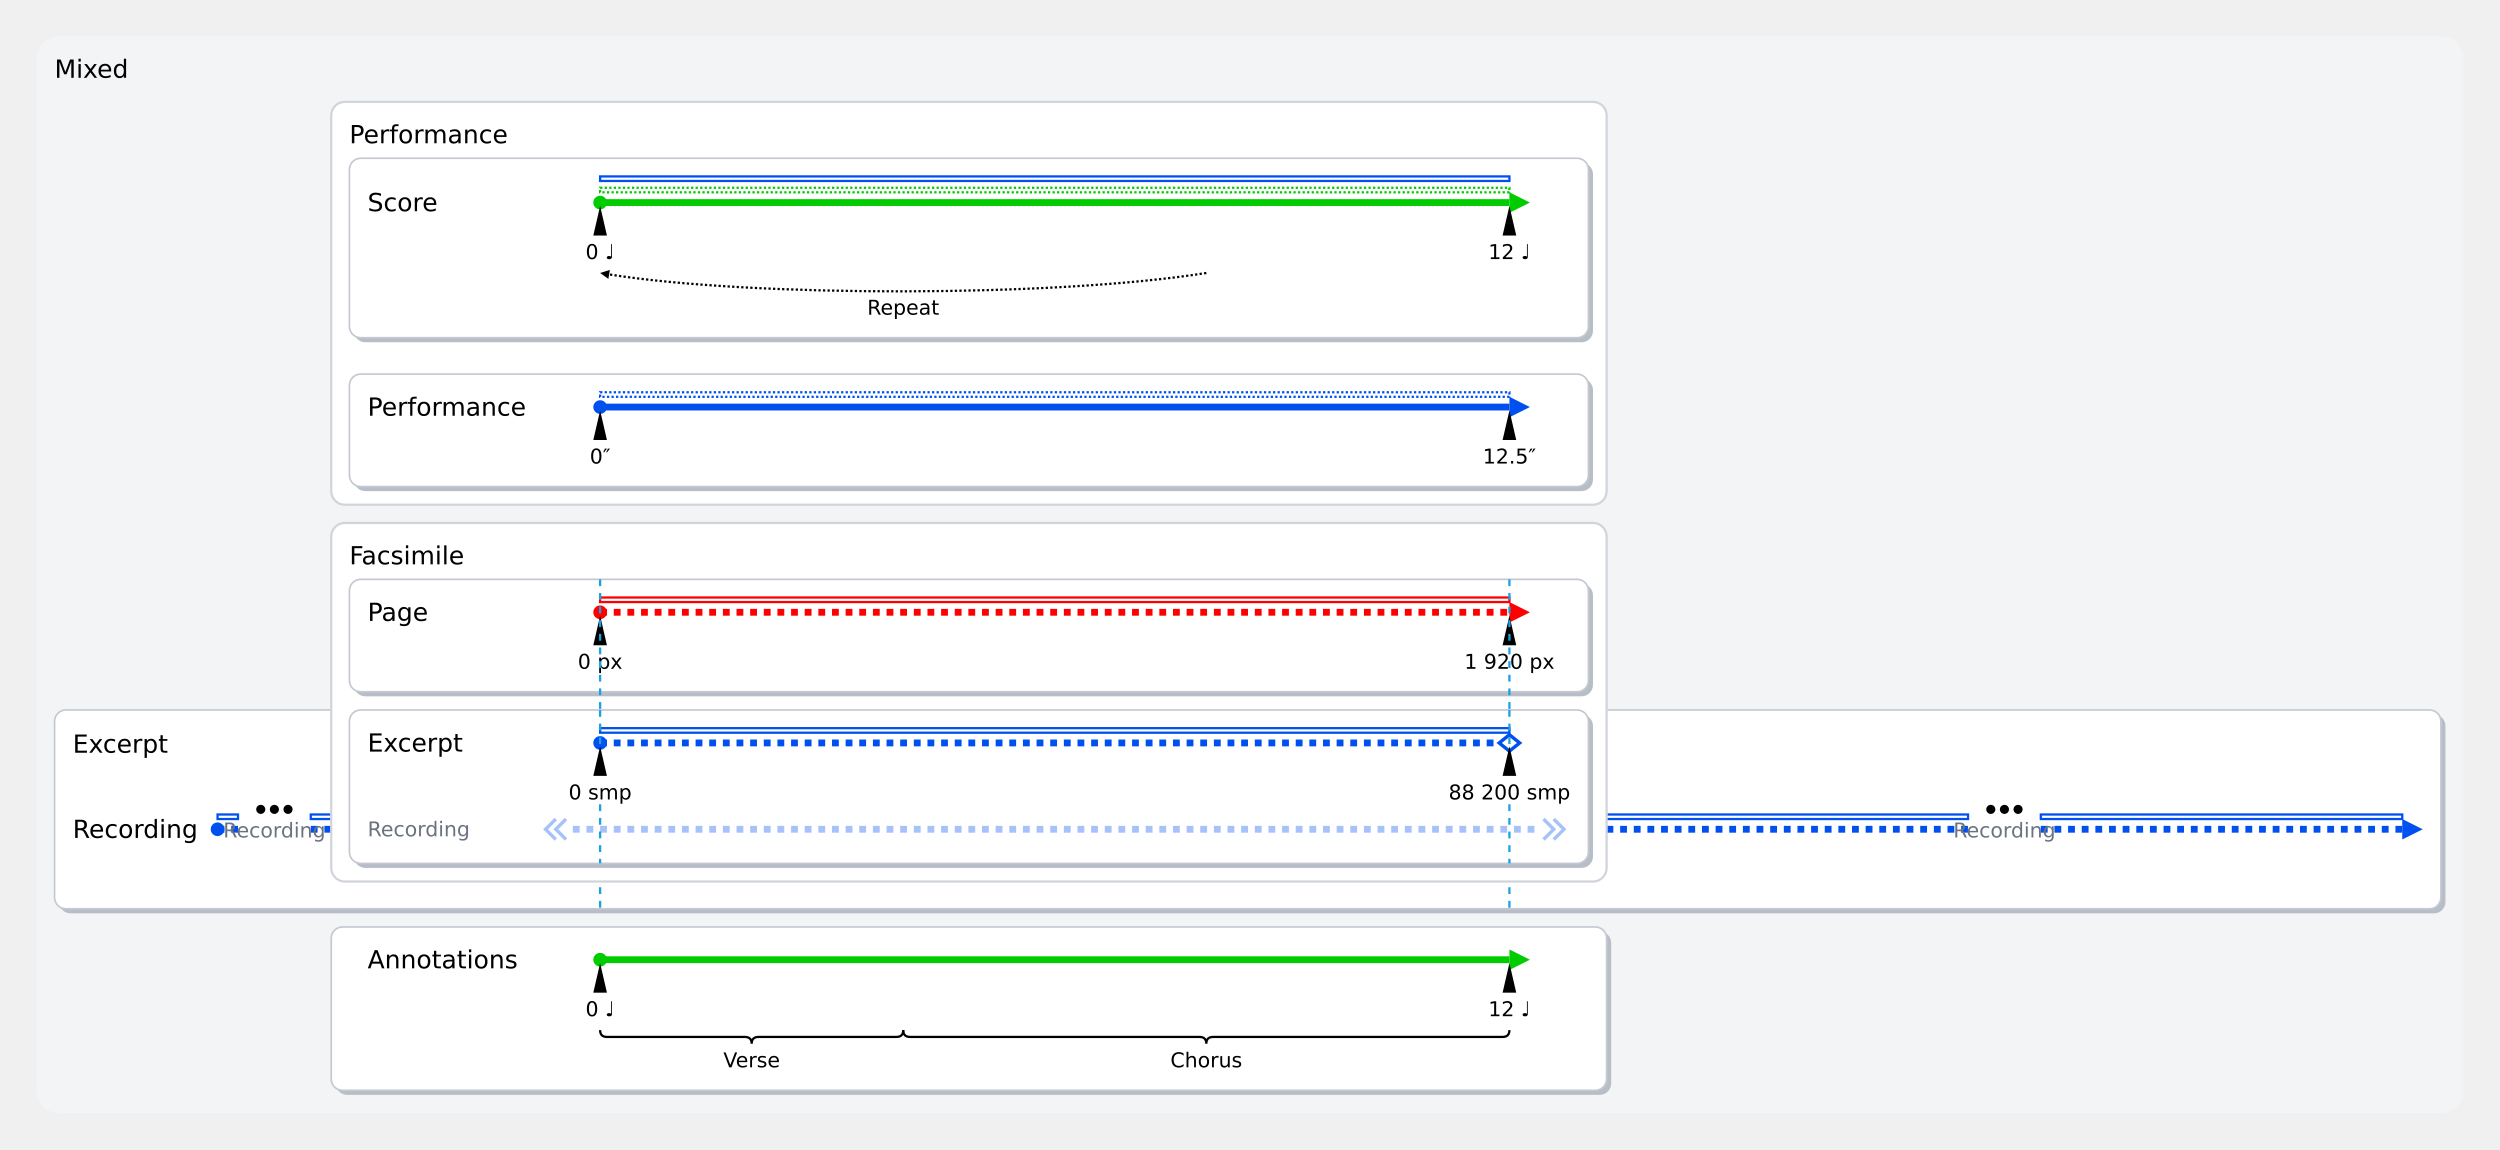
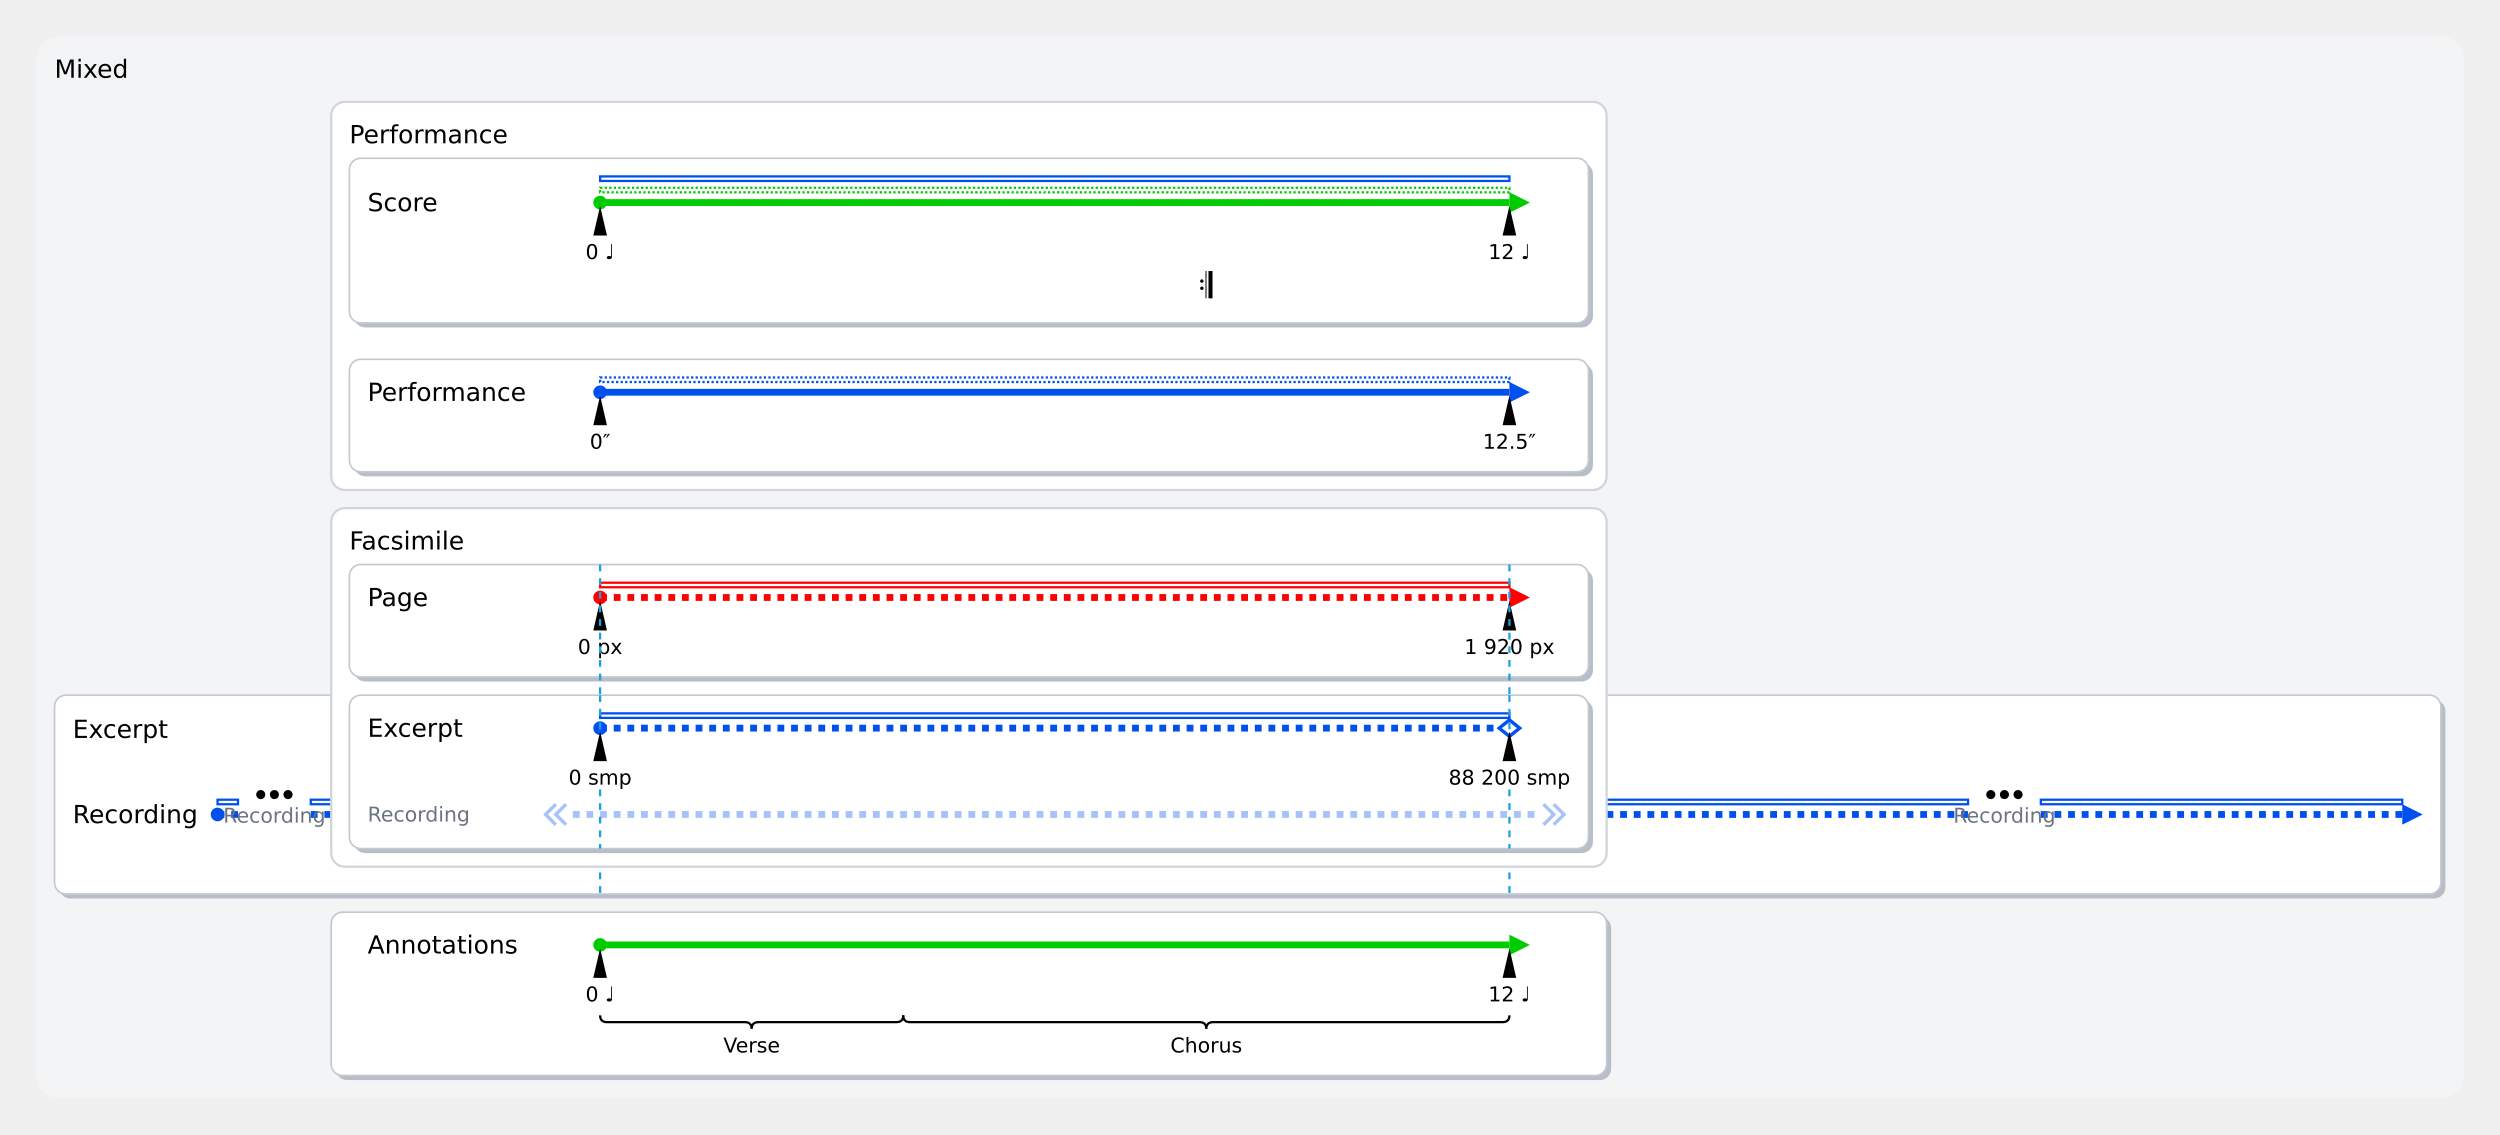
- <svg xmlns="http://www.w3.org/2000/svg" width="1099.756" height="505.629" viewBox="0 0 1099.756 505.629" font-family="DejaVu Sans, Noto Music" text-rendering="geometricPrecision" style="font-kerning:none;font-variant-ligatures:none">
+ <svg xmlns="http://www.w3.org/2000/svg" width="1099.756" height="499.121" viewBox="0 0 1099.756 499.121" font-family="DejaVu Sans, Noto Music" text-rendering="geometricPrecision" style="font-kerning:none;font-variant-ligatures:none">
  <g transform="translate(16 16)">
-     <rect x="0" y="0" width="1067.756" height="473.629" rx="10" fill="#F3F4F6" />
+     <rect x="0" y="0" width="1067.756" height="467.121" rx="10" fill="#F3F4F6" />
    <text data-part="name" x="8" y="18.21" text-anchor="start" font-size="11" fill="#000000">Mixed</text>
-     <rect data-id="recording" data-part="card" x="10" y="298.32" width="1049.756" height="87.453" rx="5" fill="#B8BEC8" />
-     <rect data-id="recording" data-part="card" x="8" y="296.32" width="1049.756" height="87.453" rx="5" fill="#FFFFFF" stroke="#C4C9D1" stroke-width="0.75" />
-     <polygon data-id="cmap_5" points="79.704,342.297 88.701,342.297 88.701,344.297 79.704,344.297" fill="none" stroke="#0050EF" stroke-width="1" />
-     <polygon data-id="cmap_5" points="120.706,342.297 849.753,342.297 849.753,344.297 120.706,344.297" fill="none" stroke="#0050EF" stroke-width="1" />
-     <polygon data-id="cmap_5" points="881.758,342.297 1040.756,342.297 1040.756,344.297 881.758,344.297" fill="none" stroke="#0050EF" stroke-width="1" />
-     <polygon data-id="cmap_6" points="247.995,304.82 647.995,304.82 647.995,306.82 247.995,306.82" fill="none" stroke="#0050EF" stroke-width="1" />
-     <line data-id="recording" x1="79.704" y1="348.797" x2="88.701" y2="348.797" stroke="#0050EF" stroke-width="3" stroke-dasharray="3 3" />
-     <line data-id="recording" x1="120.706" y1="348.797" x2="849.753" y2="348.797" stroke="#0050EF" stroke-width="3" stroke-dasharray="3 3" />
-     <line data-id="recording" x1="881.758" y1="348.797" x2="1040.756" y2="348.797" stroke="#0050EF" stroke-width="3" stroke-dasharray="3 3" />
-     <circle data-id="recording" cx="79.704" cy="348.797" r="3" fill="#0050EF" />
-     <polygon data-id="recording" points="1049.756,348.797 1040.756,344.297 1040.756,353.297" fill="#0050EF" />
-     <line data-id="excerpt" x1="247.995" y1="311.32" x2="643.495" y2="311.32" stroke="#0050EF" stroke-width="3" stroke-dasharray="3 3" />
-     <circle data-id="excerpt" cx="247.995" cy="311.32" r="3" fill="#0050EF" />
-     <polygon data-id="excerpt" points="643.495,311.32 647.995,307.72 652.495,311.32 647.995,314.92" fill="none" stroke="#0050EF" stroke-width="1.5" />
-     <polygon data-id="timestamp_3" points="247.995,312.82 244.995,325.82 250.995,325.82" fill="#000000" />
-     <polygon data-id="timestamp_4" points="647.995,312.82 644.995,325.82 650.995,325.82" fill="#000000" />
-     <text data-id="excerpt" data-part="name" x="16" y="315.128" text-anchor="start" font-size="11" fill="#000000">Excerpt</text>
-     <text data-id="recording" data-part="name" x="16" y="352.605" text-anchor="start" font-size="11" fill="#000000">Recording</text>
-     <text data-id="timestamp_3" data-part="coordinate" x="247.995" y="336.174" text-anchor="middle" font-size="9" fill="#000000">0 smp</text>
-     <text data-id="timestamp_4" data-part="coordinate" x="647.995" y="336.174" text-anchor="middle" font-size="9" fill="#000000">88 200 smp</text>
-     <line data-id="timestamp_3" data-part="line" x1="247.995" y1="296.32" x2="247.995" y2="312.82" stroke="#1BA1E2" stroke-width="1" stroke-dasharray="3 3" />
-     <line data-id="timestamp_3" data-part="line" x1="247.995" y1="338.297" x2="247.995" y2="383.773" stroke="#1BA1E2" stroke-width="1" stroke-dasharray="3 3" />
-     <line data-id="timestamp_4" data-part="line" x1="647.995" y1="296.32" x2="647.995" y2="312.82" stroke="#1BA1E2" stroke-width="1" stroke-dasharray="3 3" />
-     <line data-id="timestamp_4" data-part="line" x1="647.995" y1="338.297" x2="647.995" y2="383.773" stroke="#1BA1E2" stroke-width="1" stroke-dasharray="3 3" />
-     <circle data-id="recording" data-part="elision ellipsis" cx="98.704" cy="340.047" r="2" fill="#000000" />
-     <circle data-id="recording" data-part="elision ellipsis" cx="104.704" cy="340.047" r="2" fill="#000000" />
-     <circle data-id="recording" data-part="elision ellipsis" cx="110.704" cy="340.047" r="2" fill="#000000" />
-     <text data-id="recording" data-part="elision name" x="104.704" y="352.401" text-anchor="middle" font-size="9" fill="#6B7280">Recording</text>
-     <circle data-id="recording" data-part="elision ellipsis" cx="859.756" cy="340.047" r="2" fill="#000000" />
-     <circle data-id="recording" data-part="elision ellipsis" cx="865.756" cy="340.047" r="2" fill="#000000" />
-     <circle data-id="recording" data-part="elision ellipsis" cx="871.756" cy="340.047" r="2" fill="#000000" />
-     <text data-id="recording" data-part="elision name" x="865.756" y="352.401" text-anchor="middle" font-size="9" fill="#6B7280">Recording</text>
-     <rect data-id="group_1" x="129.704" y="28.805" width="561.052" height="177.234" rx="6" fill="#FFFFFF" stroke="#D1D5DB" stroke-width="1" />
+     <rect data-id="recording" data-part="card" x="10" y="291.812" width="1049.756" height="87.453" rx="5" fill="#B8BEC8" />
+     <rect data-id="recording" data-part="card" x="8" y="289.812" width="1049.756" height="87.453" rx="5" fill="#FFFFFF" stroke="#C4C9D1" stroke-width="0.75" />
+     <polygon data-id="cmap_5" points="79.704,335.789 88.701,335.789 88.701,337.789 79.704,337.789" fill="none" stroke="#0050EF" stroke-width="1" />
+     <polygon data-id="cmap_5" points="120.706,335.789 849.753,335.789 849.753,337.789 120.706,337.789" fill="none" stroke="#0050EF" stroke-width="1" />
+     <polygon data-id="cmap_5" points="881.758,335.789 1040.756,335.789 1040.756,337.789 881.758,337.789" fill="none" stroke="#0050EF" stroke-width="1" />
+     <polygon data-id="cmap_6" points="247.995,298.312 647.995,298.312 647.995,300.312 247.995,300.312" fill="none" stroke="#0050EF" stroke-width="1" />
+     <line data-id="recording" x1="79.704" y1="342.289" x2="88.701" y2="342.289" stroke="#0050EF" stroke-width="3" stroke-dasharray="3 3" />
+     <line data-id="recording" x1="120.706" y1="342.289" x2="849.753" y2="342.289" stroke="#0050EF" stroke-width="3" stroke-dasharray="3 3" />
+     <line data-id="recording" x1="881.758" y1="342.289" x2="1040.756" y2="342.289" stroke="#0050EF" stroke-width="3" stroke-dasharray="3 3" />
+     <circle data-id="recording" cx="79.704" cy="342.289" r="3" fill="#0050EF" />
+     <polygon data-id="recording" points="1049.756,342.289 1040.756,337.789 1040.756,346.789" fill="#0050EF" />
+     <line data-id="excerpt" x1="247.995" y1="304.812" x2="643.495" y2="304.812" stroke="#0050EF" stroke-width="3" stroke-dasharray="3 3" />
+     <circle data-id="excerpt" cx="247.995" cy="304.812" r="3" fill="#0050EF" />
+     <polygon data-id="excerpt" points="643.495,304.812 647.995,301.212 652.495,304.812 647.995,308.413" fill="none" stroke="#0050EF" stroke-width="1.5" />
+     <polygon data-id="timestamp_3" points="247.995,306.312 244.995,319.312 250.995,319.312" fill="#000000" />
+     <polygon data-id="timestamp_4" points="647.995,306.312 644.995,319.312 650.995,319.312" fill="#000000" />
+     <text data-id="excerpt" data-part="name" x="16" y="308.621" text-anchor="start" font-size="11" fill="#000000">Excerpt</text>
+     <text data-id="recording" data-part="name" x="16" y="346.097" text-anchor="start" font-size="11" fill="#000000">Recording</text>
+     <text data-id="timestamp_3" data-part="coordinate" x="247.995" y="329.666" text-anchor="middle" font-size="9" fill="#000000">0 smp</text>
+     <text data-id="timestamp_4" data-part="coordinate" x="647.995" y="329.666" text-anchor="middle" font-size="9" fill="#000000">88 200 smp</text>
+     <line data-id="timestamp_3" data-part="line" x1="247.995" y1="289.812" x2="247.995" y2="306.312" stroke="#1BA1E2" stroke-width="1" stroke-dasharray="3 3" />
+     <line data-id="timestamp_3" data-part="line" x1="247.995" y1="331.789" x2="247.995" y2="377.266" stroke="#1BA1E2" stroke-width="1" stroke-dasharray="3 3" />
+     <line data-id="timestamp_4" data-part="line" x1="647.995" y1="289.812" x2="647.995" y2="306.312" stroke="#1BA1E2" stroke-width="1" stroke-dasharray="3 3" />
+     <line data-id="timestamp_4" data-part="line" x1="647.995" y1="331.789" x2="647.995" y2="377.266" stroke="#1BA1E2" stroke-width="1" stroke-dasharray="3 3" />
+     <circle data-id="recording" data-part="elision ellipsis" cx="98.704" cy="333.539" r="2" fill="#000000" />
+     <circle data-id="recording" data-part="elision ellipsis" cx="104.704" cy="333.539" r="2" fill="#000000" />
+     <circle data-id="recording" data-part="elision ellipsis" cx="110.704" cy="333.539" r="2" fill="#000000" />
+     <text data-id="recording" data-part="elision name" x="104.704" y="345.893" text-anchor="middle" font-size="9" fill="#6B7280">Recording</text>
+     <circle data-id="recording" data-part="elision ellipsis" cx="859.756" cy="333.539" r="2" fill="#000000" />
+     <circle data-id="recording" data-part="elision ellipsis" cx="865.756" cy="333.539" r="2" fill="#000000" />
+     <circle data-id="recording" data-part="elision ellipsis" cx="871.756" cy="333.539" r="2" fill="#000000" />
+     <text data-id="recording" data-part="elision name" x="865.756" y="345.893" text-anchor="middle" font-size="9" fill="#6B7280">Recording</text>
+     <rect data-id="group_1" x="129.704" y="28.805" width="561.052" height="170.727" rx="6" fill="#FFFFFF" stroke="#D1D5DB" stroke-width="1" />
    <text data-id="group_1" data-part="name" x="137.704" y="47.015" text-anchor="start" font-size="11" fill="#000000">Performance</text>
-     <rect data-id="score" data-part="card" x="139.704" y="55.609" width="545.052" height="78.953" rx="5" fill="#B8BEC8" />
-     <rect data-id="score" data-part="card" x="137.704" y="53.609" width="545.052" height="78.953" rx="5" fill="#FFFFFF" stroke="#C4C9D1" stroke-width="0.75" />
+     <rect data-id="score" data-part="card" x="139.704" y="55.609" width="545.052" height="72.445" rx="5" fill="#B8BEC8" />
+     <rect data-id="score" data-part="card" x="137.704" y="53.609" width="545.052" height="72.445" rx="5" fill="#FFFFFF" stroke="#C4C9D1" stroke-width="0.75" />
    <polygon data-id="cmap_1" points="247.995,66.609 647.995,66.609 647.995,68.609 247.995,68.609" fill="none" stroke="#00CC00" stroke-width="1" stroke-dasharray="1 1" />
    <polygon data-id="cmap_2" points="247.995,61.609 647.995,61.609 647.995,63.609 247.995,63.609" fill="none" stroke="#0050EF" stroke-width="1" />
-     <path data-id="jump_1" d="M514.662 104.086C447.995 114.753 314.662 114.753 251.945 104.718" fill="none" stroke="#000000" stroke-width="1" stroke-dasharray="1 1" />
-     <polygon data-id="jump_1" points="247.995,104.086 251.629,106.693 252.261,102.743" fill="#000000" />
    <line data-id="score" x1="247.995" y1="73.109" x2="647.995" y2="73.109" stroke="#00CC00" stroke-width="3" />
    <circle data-id="score" cx="247.995" cy="73.109" r="3" fill="#00CC00" />
    <polygon data-id="score" points="656.995,73.109 647.995,68.609 647.995,77.609" fill="#00CC00" />
    <polygon data-id="timestamp_9" points="247.995,74.609 244.995,87.609 250.995,87.609" fill="#000000" />
    <polygon data-id="timestamp_10" points="647.995,74.609 644.995,87.609 650.995,87.609" fill="#000000" />
    <text data-id="score" data-part="name" x="145.704" y="76.918" text-anchor="start" font-size="11" fill="#000000">Score</text>
    <text data-id="timestamp_9" data-part="coordinate" x="247.995" y="97.963" text-anchor="middle" font-size="9" fill="#000000">0 ♩</text>
    <text data-id="timestamp_10" data-part="coordinate" x="647.995" y="97.963" text-anchor="middle" font-size="9" fill="#000000">12 ♩</text>
-     <text data-id="jump_1" data-part="label" x="381.329" y="122.44" text-anchor="middle" font-size="9" fill="#000000">Repeat</text>
-     <rect data-id="performance" data-part="card" x="139.704" y="150.562" width="545.052" height="49.477" rx="5" fill="#B8BEC8" />
-     <rect data-id="performance" data-part="card" x="137.704" y="148.562" width="545.052" height="49.477" rx="5" fill="#FFFFFF" stroke="#C4C9D1" stroke-width="0.75" />
-     <polygon data-id="cmap_3" points="247.995,156.562 647.995,156.562 647.995,158.562 247.995,158.562" fill="none" stroke="#0050EF" stroke-width="1" stroke-dasharray="1 1" />
-     <line data-id="performance" x1="247.995" y1="163.062" x2="647.995" y2="163.062" stroke="#0050EF" stroke-width="3" />
-     <circle data-id="performance" cx="247.995" cy="163.062" r="3" fill="#0050EF" />
-     <polygon data-id="performance" points="656.995,163.062 647.995,158.562 647.995,167.562" fill="#0050EF" />
-     <polygon data-id="timestamp_7" points="247.995,164.562 244.995,177.562 250.995,177.562" fill="#000000" />
-     <polygon data-id="timestamp_8" points="647.995,164.562 644.995,177.562 650.995,177.562" fill="#000000" />
-     <text data-id="performance" data-part="name" x="145.704" y="166.871" text-anchor="start" font-size="11" fill="#000000">Performance</text>
-     <text data-id="timestamp_7" data-part="coordinate" x="247.995" y="187.917" text-anchor="middle" font-size="9" fill="#000000">0″</text>
-     <text data-id="timestamp_8" data-part="coordinate" x="647.995" y="187.917" text-anchor="middle" font-size="9" fill="#000000">12.5″</text>
-     <rect data-id="group_2" x="129.704" y="214.039" width="561.052" height="157.758" rx="6" fill="#FFFFFF" stroke="#D1D5DB" stroke-width="1" />
-     <text data-id="group_2" data-part="name" x="137.704" y="232.25" text-anchor="start" font-size="11" fill="#000000">Facsimile</text>
-     <rect data-id="page" data-part="card" x="139.704" y="240.844" width="545.052" height="49.477" rx="5" fill="#B8BEC8" />
-     <rect data-id="page" data-part="card" x="137.704" y="238.844" width="545.052" height="49.477" rx="5" fill="#FFFFFF" stroke="#C4C9D1" stroke-width="0.75" />
-     <polygon data-id="cmap_4" points="247.995,246.844 647.995,246.844 647.995,248.844 247.995,248.844" fill="none" stroke="#FF0000" stroke-width="1" />
-     <line data-id="page" x1="247.995" y1="253.344" x2="647.995" y2="253.344" stroke="#FF0000" stroke-width="3" stroke-dasharray="3 3" />
-     <circle data-id="page" cx="247.995" cy="253.344" r="3" fill="#FF0000" />
-     <polygon data-id="page" points="656.995,253.344 647.995,248.844 647.995,257.844" fill="#FF0000" />
-     <polygon data-id="timestamp_5" points="247.995,254.844 244.995,267.844 250.995,267.844" fill="#000000" />
-     <polygon data-id="timestamp_6" points="647.995,254.844 644.995,267.844 650.995,267.844" fill="#000000" />
-     <text data-id="page" data-part="name" x="145.704" y="257.152" text-anchor="start" font-size="11" fill="#000000">Page</text>
-     <text data-id="timestamp_5" data-part="coordinate" x="247.995" y="278.198" text-anchor="middle" font-size="9" fill="#000000">0 px</text>
-     <text data-id="timestamp_6" data-part="coordinate" x="647.995" y="278.198" text-anchor="middle" font-size="9" fill="#000000">1 920 px</text>
-     <rect data-id="excerpt" data-part="card" x="139.704" y="298.32" width="545.052" height="67.477" rx="5" fill="#B8BEC8" />
-     <rect data-id="excerpt" data-part="card" x="137.704" y="296.32" width="545.052" height="67.477" rx="5" fill="#FFFFFF" stroke="#C4C9D1" stroke-width="0.75" />
-     <polygon data-id="cmap_6" points="247.995,304.32 647.995,304.32 647.995,306.32 247.995,306.32" fill="none" stroke="#0050EF" stroke-width="1" />
-     <line data-id="recording" x1="235.995" y1="348.797" x2="659.995" y2="348.797" stroke="#0050EF" stroke-width="3" stroke-dasharray="3 3" opacity="0.35" />
-     <polyline data-id="recording" points="232.995,344.297 228.495,348.797 232.995,353.297" fill="none" stroke="#0050EF" stroke-width="1.5" opacity="0.35" />
-     <polyline data-id="recording" points="228.495,344.297 223.995,348.797 228.495,353.297" fill="none" stroke="#0050EF" stroke-width="1.5" opacity="0.35" />
-     <polyline data-id="recording" points="662.995,344.297 667.495,348.797 662.995,353.297" fill="none" stroke="#0050EF" stroke-width="1.5" opacity="0.35" />
-     <polyline data-id="recording" points="667.495,344.297 671.995,348.797 667.495,353.297" fill="none" stroke="#0050EF" stroke-width="1.5" opacity="0.35" />
-     <line data-id="excerpt" x1="247.995" y1="310.82" x2="643.495" y2="310.82" stroke="#0050EF" stroke-width="3" stroke-dasharray="3 3" />
-     <circle data-id="excerpt" cx="247.995" cy="310.82" r="3" fill="#0050EF" />
-     <polygon data-id="excerpt" points="643.495,310.82 647.995,307.22 652.495,310.82 647.995,314.42" fill="none" stroke="#0050EF" stroke-width="1.5" />
-     <polygon data-id="timestamp_3" points="247.995,312.32 244.995,325.32 250.995,325.32" fill="#000000" />
-     <polygon data-id="timestamp_4" points="647.995,312.32 644.995,325.32 650.995,325.32" fill="#000000" />
-     <text data-id="recording" data-part="name" x="145.704" y="351.913" text-anchor="start" font-size="9" fill="#6B7280">Recording</text>
-     <text data-id="excerpt" data-part="name" x="145.704" y="314.628" text-anchor="start" font-size="11" fill="#000000">Excerpt</text>
-     <text data-id="timestamp_3" data-part="coordinate" x="247.995" y="335.674" text-anchor="middle" font-size="9" fill="#000000">0 smp</text>
-     <text data-id="timestamp_4" data-part="coordinate" x="647.995" y="335.674" text-anchor="middle" font-size="9" fill="#000000">88 200 smp</text>
-     <line data-id="timestamp_3" data-part="line" x1="247.995" y1="296.32" x2="247.995" y2="312.32" stroke="#1BA1E2" stroke-width="1" stroke-dasharray="3 3" />
-     <line data-id="timestamp_3" data-part="line" x1="247.995" y1="337.797" x2="247.995" y2="363.797" stroke="#1BA1E2" stroke-width="1" stroke-dasharray="3 3" />
-     <line data-id="timestamp_4" data-part="line" x1="647.995" y1="296.32" x2="647.995" y2="312.32" stroke="#1BA1E2" stroke-width="1" stroke-dasharray="3 3" />
-     <line data-id="timestamp_4" data-part="line" x1="647.995" y1="337.797" x2="647.995" y2="363.797" stroke="#1BA1E2" stroke-width="1" stroke-dasharray="3 3" />
-     <rect data-id="annotations" data-part="card" x="131.704" y="393.773" width="561.052" height="71.856" rx="5" fill="#B8BEC8" />
-     <rect data-id="annotations" data-part="card" x="129.704" y="391.773" width="561.052" height="71.856" rx="5" fill="#FFFFFF" stroke="#C4C9D1" stroke-width="0.75" />
-     <path data-id="region_1" d="M247.995 437.152Q247.995 440.152 250.995 440.152L311.662 440.152Q314.662 440.152 314.662 443.152Q314.662 440.152 317.662 440.152L378.329 440.152Q381.329 440.152 381.329 437.152" fill="none" stroke="#000000" stroke-width="1" />
-     <path data-id="region_2" d="M381.329 437.152Q381.329 440.152 384.329 440.152L511.662 440.152Q514.662 440.152 514.662 443.152Q514.662 440.152 517.662 440.152L644.995 440.152Q647.995 440.152 647.995 437.152" fill="none" stroke="#000000" stroke-width="1" />
-     <line data-id="annotations" x1="247.995" y1="406.176" x2="647.995" y2="406.176" stroke="#00CC00" stroke-width="3" />
-     <circle data-id="annotations" cx="247.995" cy="406.176" r="3" fill="#00CC00" />
-     <polygon data-id="annotations" points="656.995,406.176 647.995,401.676 647.995,410.676" fill="#00CC00" />
-     <polygon data-id="timestamp_1" points="247.995,407.676 244.995,420.676 250.995,420.676" fill="#000000" />
-     <polygon data-id="timestamp_2" points="647.995,407.676 644.995,420.676 650.995,420.676" fill="#000000" />
-     <text data-id="annotations" data-part="name" x="145.704" y="409.984" text-anchor="start" font-size="11" fill="#000000">Annotations</text>
-     <text data-id="timestamp_1" data-part="coordinate" x="247.995" y="431.03" text-anchor="middle" font-size="9" fill="#000000">0 ♩</text>
-     <text data-id="timestamp_2" data-part="coordinate" x="647.995" y="431.03" text-anchor="middle" font-size="9" fill="#000000">12 ♩</text>
-     <text data-id="region_1" data-part="label" x="314.662" y="453.506" text-anchor="middle" font-size="9" fill="#000000">Verse</text>
-     <text data-id="region_2" data-part="label" x="514.662" y="453.506" text-anchor="middle" font-size="9" fill="#000000">Chorus</text>
-     <line data-id="timestamp_3" data-part="line" x1="247.995" y1="238.844" x2="247.995" y2="296.32" stroke="#1BA1E2" stroke-width="1" stroke-dasharray="3 3" />
-     <line data-id="timestamp_4" data-part="line" x1="647.995" y1="238.844" x2="647.995" y2="296.32" stroke="#1BA1E2" stroke-width="1" stroke-dasharray="3 3" />
+     <text data-id="jump_1" data-part="symbol" x="514.662" y="115.225" text-anchor="middle" font-size="12" fill="#000000">𝄇</text>
+     <rect data-id="performance" data-part="card" x="139.704" y="144.055" width="545.052" height="49.477" rx="5" fill="#B8BEC8" />
+     <rect data-id="performance" data-part="card" x="137.704" y="142.055" width="545.052" height="49.477" rx="5" fill="#FFFFFF" stroke="#C4C9D1" stroke-width="0.75" />
+     <polygon data-id="cmap_3" points="247.995,150.055 647.995,150.055 647.995,152.055 247.995,152.055" fill="none" stroke="#0050EF" stroke-width="1" stroke-dasharray="1 1" />
+     <line data-id="performance" x1="247.995" y1="156.555" x2="647.995" y2="156.555" stroke="#0050EF" stroke-width="3" />
+     <circle data-id="performance" cx="247.995" cy="156.555" r="3" fill="#0050EF" />
+     <polygon data-id="performance" points="656.995,156.555 647.995,152.055 647.995,161.055" fill="#0050EF" />
+     <polygon data-id="timestamp_7" points="247.995,158.055 244.995,171.055 250.995,171.055" fill="#000000" />
+     <polygon data-id="timestamp_8" points="647.995,158.055 644.995,171.055 650.995,171.055" fill="#000000" />
+     <text data-id="performance" data-part="name" x="145.704" y="160.363" text-anchor="start" font-size="11" fill="#000000">Performance</text>
+     <text data-id="timestamp_7" data-part="coordinate" x="247.995" y="181.409" text-anchor="middle" font-size="9" fill="#000000">0″</text>
+     <text data-id="timestamp_8" data-part="coordinate" x="647.995" y="181.409" text-anchor="middle" font-size="9" fill="#000000">12.5″</text>
+     <rect data-id="group_2" x="129.704" y="207.531" width="561.052" height="157.758" rx="6" fill="#FFFFFF" stroke="#D1D5DB" stroke-width="1" />
+     <text data-id="group_2" data-part="name" x="137.704" y="225.742" text-anchor="start" font-size="11" fill="#000000">Facsimile</text>
+     <rect data-id="page" data-part="card" x="139.704" y="234.336" width="545.052" height="49.477" rx="5" fill="#B8BEC8" />
+     <rect data-id="page" data-part="card" x="137.704" y="232.336" width="545.052" height="49.477" rx="5" fill="#FFFFFF" stroke="#C4C9D1" stroke-width="0.75" />
+     <polygon data-id="cmap_4" points="247.995,240.336 647.995,240.336 647.995,242.336 247.995,242.336" fill="none" stroke="#FF0000" stroke-width="1" />
+     <line data-id="page" x1="247.995" y1="246.836" x2="647.995" y2="246.836" stroke="#FF0000" stroke-width="3" stroke-dasharray="3 3" />
+     <circle data-id="page" cx="247.995" cy="246.836" r="3" fill="#FF0000" />
+     <polygon data-id="page" points="656.995,246.836 647.995,242.336 647.995,251.336" fill="#FF0000" />
+     <polygon data-id="timestamp_5" points="247.995,248.336 244.995,261.336 250.995,261.336" fill="#000000" />
+     <polygon data-id="timestamp_6" points="647.995,248.336 644.995,261.336 650.995,261.336" fill="#000000" />
+     <text data-id="page" data-part="name" x="145.704" y="250.644" text-anchor="start" font-size="11" fill="#000000">Page</text>
+     <text data-id="timestamp_5" data-part="coordinate" x="247.995" y="271.69" text-anchor="middle" font-size="9" fill="#000000">0 px</text>
+     <text data-id="timestamp_6" data-part="coordinate" x="647.995" y="271.69" text-anchor="middle" font-size="9" fill="#000000">1 920 px</text>
+     <rect data-id="excerpt" data-part="card" x="139.704" y="291.812" width="545.052" height="67.477" rx="5" fill="#B8BEC8" />
+     <rect data-id="excerpt" data-part="card" x="137.704" y="289.812" width="545.052" height="67.477" rx="5" fill="#FFFFFF" stroke="#C4C9D1" stroke-width="0.75" />
+     <polygon data-id="cmap_6" points="247.995,297.812 647.995,297.812 647.995,299.812 247.995,299.812" fill="none" stroke="#0050EF" stroke-width="1" />
+     <line data-id="recording" x1="235.995" y1="342.289" x2="659.995" y2="342.289" stroke="#0050EF" stroke-width="3" stroke-dasharray="3 3" opacity="0.35" />
+     <polyline data-id="recording" points="232.995,337.789 228.495,342.289 232.995,346.789" fill="none" stroke="#0050EF" stroke-width="1.5" opacity="0.35" />
+     <polyline data-id="recording" points="228.495,337.789 223.995,342.289 228.495,346.789" fill="none" stroke="#0050EF" stroke-width="1.5" opacity="0.35" />
+     <polyline data-id="recording" points="662.995,337.789 667.495,342.289 662.995,346.789" fill="none" stroke="#0050EF" stroke-width="1.5" opacity="0.35" />
+     <polyline data-id="recording" points="667.495,337.789 671.995,342.289 667.495,346.789" fill="none" stroke="#0050EF" stroke-width="1.5" opacity="0.35" />
+     <line data-id="excerpt" x1="247.995" y1="304.312" x2="643.495" y2="304.312" stroke="#0050EF" stroke-width="3" stroke-dasharray="3 3" />
+     <circle data-id="excerpt" cx="247.995" cy="304.312" r="3" fill="#0050EF" />
+     <polygon data-id="excerpt" points="643.495,304.312 647.995,300.712 652.495,304.312 647.995,307.913" fill="none" stroke="#0050EF" stroke-width="1.5" />
+     <polygon data-id="timestamp_3" points="247.995,305.812 244.995,318.812 250.995,318.812" fill="#000000" />
+     <polygon data-id="timestamp_4" points="647.995,305.812 644.995,318.812 650.995,318.812" fill="#000000" />
+     <text data-id="recording" data-part="name" x="145.704" y="345.405" text-anchor="start" font-size="9" fill="#6B7280">Recording</text>
+     <text data-id="excerpt" data-part="name" x="145.704" y="308.121" text-anchor="start" font-size="11" fill="#000000">Excerpt</text>
+     <text data-id="timestamp_3" data-part="coordinate" x="247.995" y="329.166" text-anchor="middle" font-size="9" fill="#000000">0 smp</text>
+     <text data-id="timestamp_4" data-part="coordinate" x="647.995" y="329.166" text-anchor="middle" font-size="9" fill="#000000">88 200 smp</text>
+     <line data-id="timestamp_3" data-part="line" x1="247.995" y1="289.812" x2="247.995" y2="305.812" stroke="#1BA1E2" stroke-width="1" stroke-dasharray="3 3" />
+     <line data-id="timestamp_3" data-part="line" x1="247.995" y1="331.289" x2="247.995" y2="357.289" stroke="#1BA1E2" stroke-width="1" stroke-dasharray="3 3" />
+     <line data-id="timestamp_4" data-part="line" x1="647.995" y1="289.812" x2="647.995" y2="305.812" stroke="#1BA1E2" stroke-width="1" stroke-dasharray="3 3" />
+     <line data-id="timestamp_4" data-part="line" x1="647.995" y1="331.289" x2="647.995" y2="357.289" stroke="#1BA1E2" stroke-width="1" stroke-dasharray="3 3" />
+     <rect data-id="annotations" data-part="card" x="131.704" y="387.266" width="561.052" height="71.856" rx="5" fill="#B8BEC8" />
+     <rect data-id="annotations" data-part="card" x="129.704" y="385.266" width="561.052" height="71.856" rx="5" fill="#FFFFFF" stroke="#C4C9D1" stroke-width="0.75" />
+     <path data-id="region_1" d="M247.995 430.644Q247.995 433.644 250.995 433.644L311.662 433.644Q314.662 433.644 314.662 436.644Q314.662 433.644 317.662 433.644L378.329 433.644Q381.329 433.644 381.329 430.644" fill="none" stroke="#000000" stroke-width="1" />
+     <path data-id="region_2" d="M381.329 430.644Q381.329 433.644 384.329 433.644L511.662 433.644Q514.662 433.644 514.662 436.644Q514.662 433.644 517.662 433.644L644.995 433.644Q647.995 433.644 647.995 430.644" fill="none" stroke="#000000" stroke-width="1" />
+     <line data-id="annotations" x1="247.995" y1="399.668" x2="647.995" y2="399.668" stroke="#00CC00" stroke-width="3" />
+     <circle data-id="annotations" cx="247.995" cy="399.668" r="3" fill="#00CC00" />
+     <polygon data-id="annotations" points="656.995,399.668 647.995,395.168 647.995,404.168" fill="#00CC00" />
+     <polygon data-id="timestamp_1" points="247.995,401.168 244.995,414.168 250.995,414.168" fill="#000000" />
+     <polygon data-id="timestamp_2" points="647.995,401.168 644.995,414.168 650.995,414.168" fill="#000000" />
+     <text data-id="annotations" data-part="name" x="145.704" y="403.476" text-anchor="start" font-size="11" fill="#000000">Annotations</text>
+     <text data-id="timestamp_1" data-part="coordinate" x="247.995" y="424.522" text-anchor="middle" font-size="9" fill="#000000">0 ♩</text>
+     <text data-id="timestamp_2" data-part="coordinate" x="647.995" y="424.522" text-anchor="middle" font-size="9" fill="#000000">12 ♩</text>
+     <text data-id="region_1" data-part="label" x="314.662" y="446.998" text-anchor="middle" font-size="9" fill="#000000">Verse</text>
+     <text data-id="region_2" data-part="label" x="514.662" y="446.998" text-anchor="middle" font-size="9" fill="#000000">Chorus</text>
+     <line data-id="timestamp_3" data-part="line" x1="247.995" y1="232.336" x2="247.995" y2="289.812" stroke="#1BA1E2" stroke-width="1" stroke-dasharray="3 3" />
+     <line data-id="timestamp_4" data-part="line" x1="647.995" y1="232.336" x2="647.995" y2="289.812" stroke="#1BA1E2" stroke-width="1" stroke-dasharray="3 3" />
  </g>
</svg>
